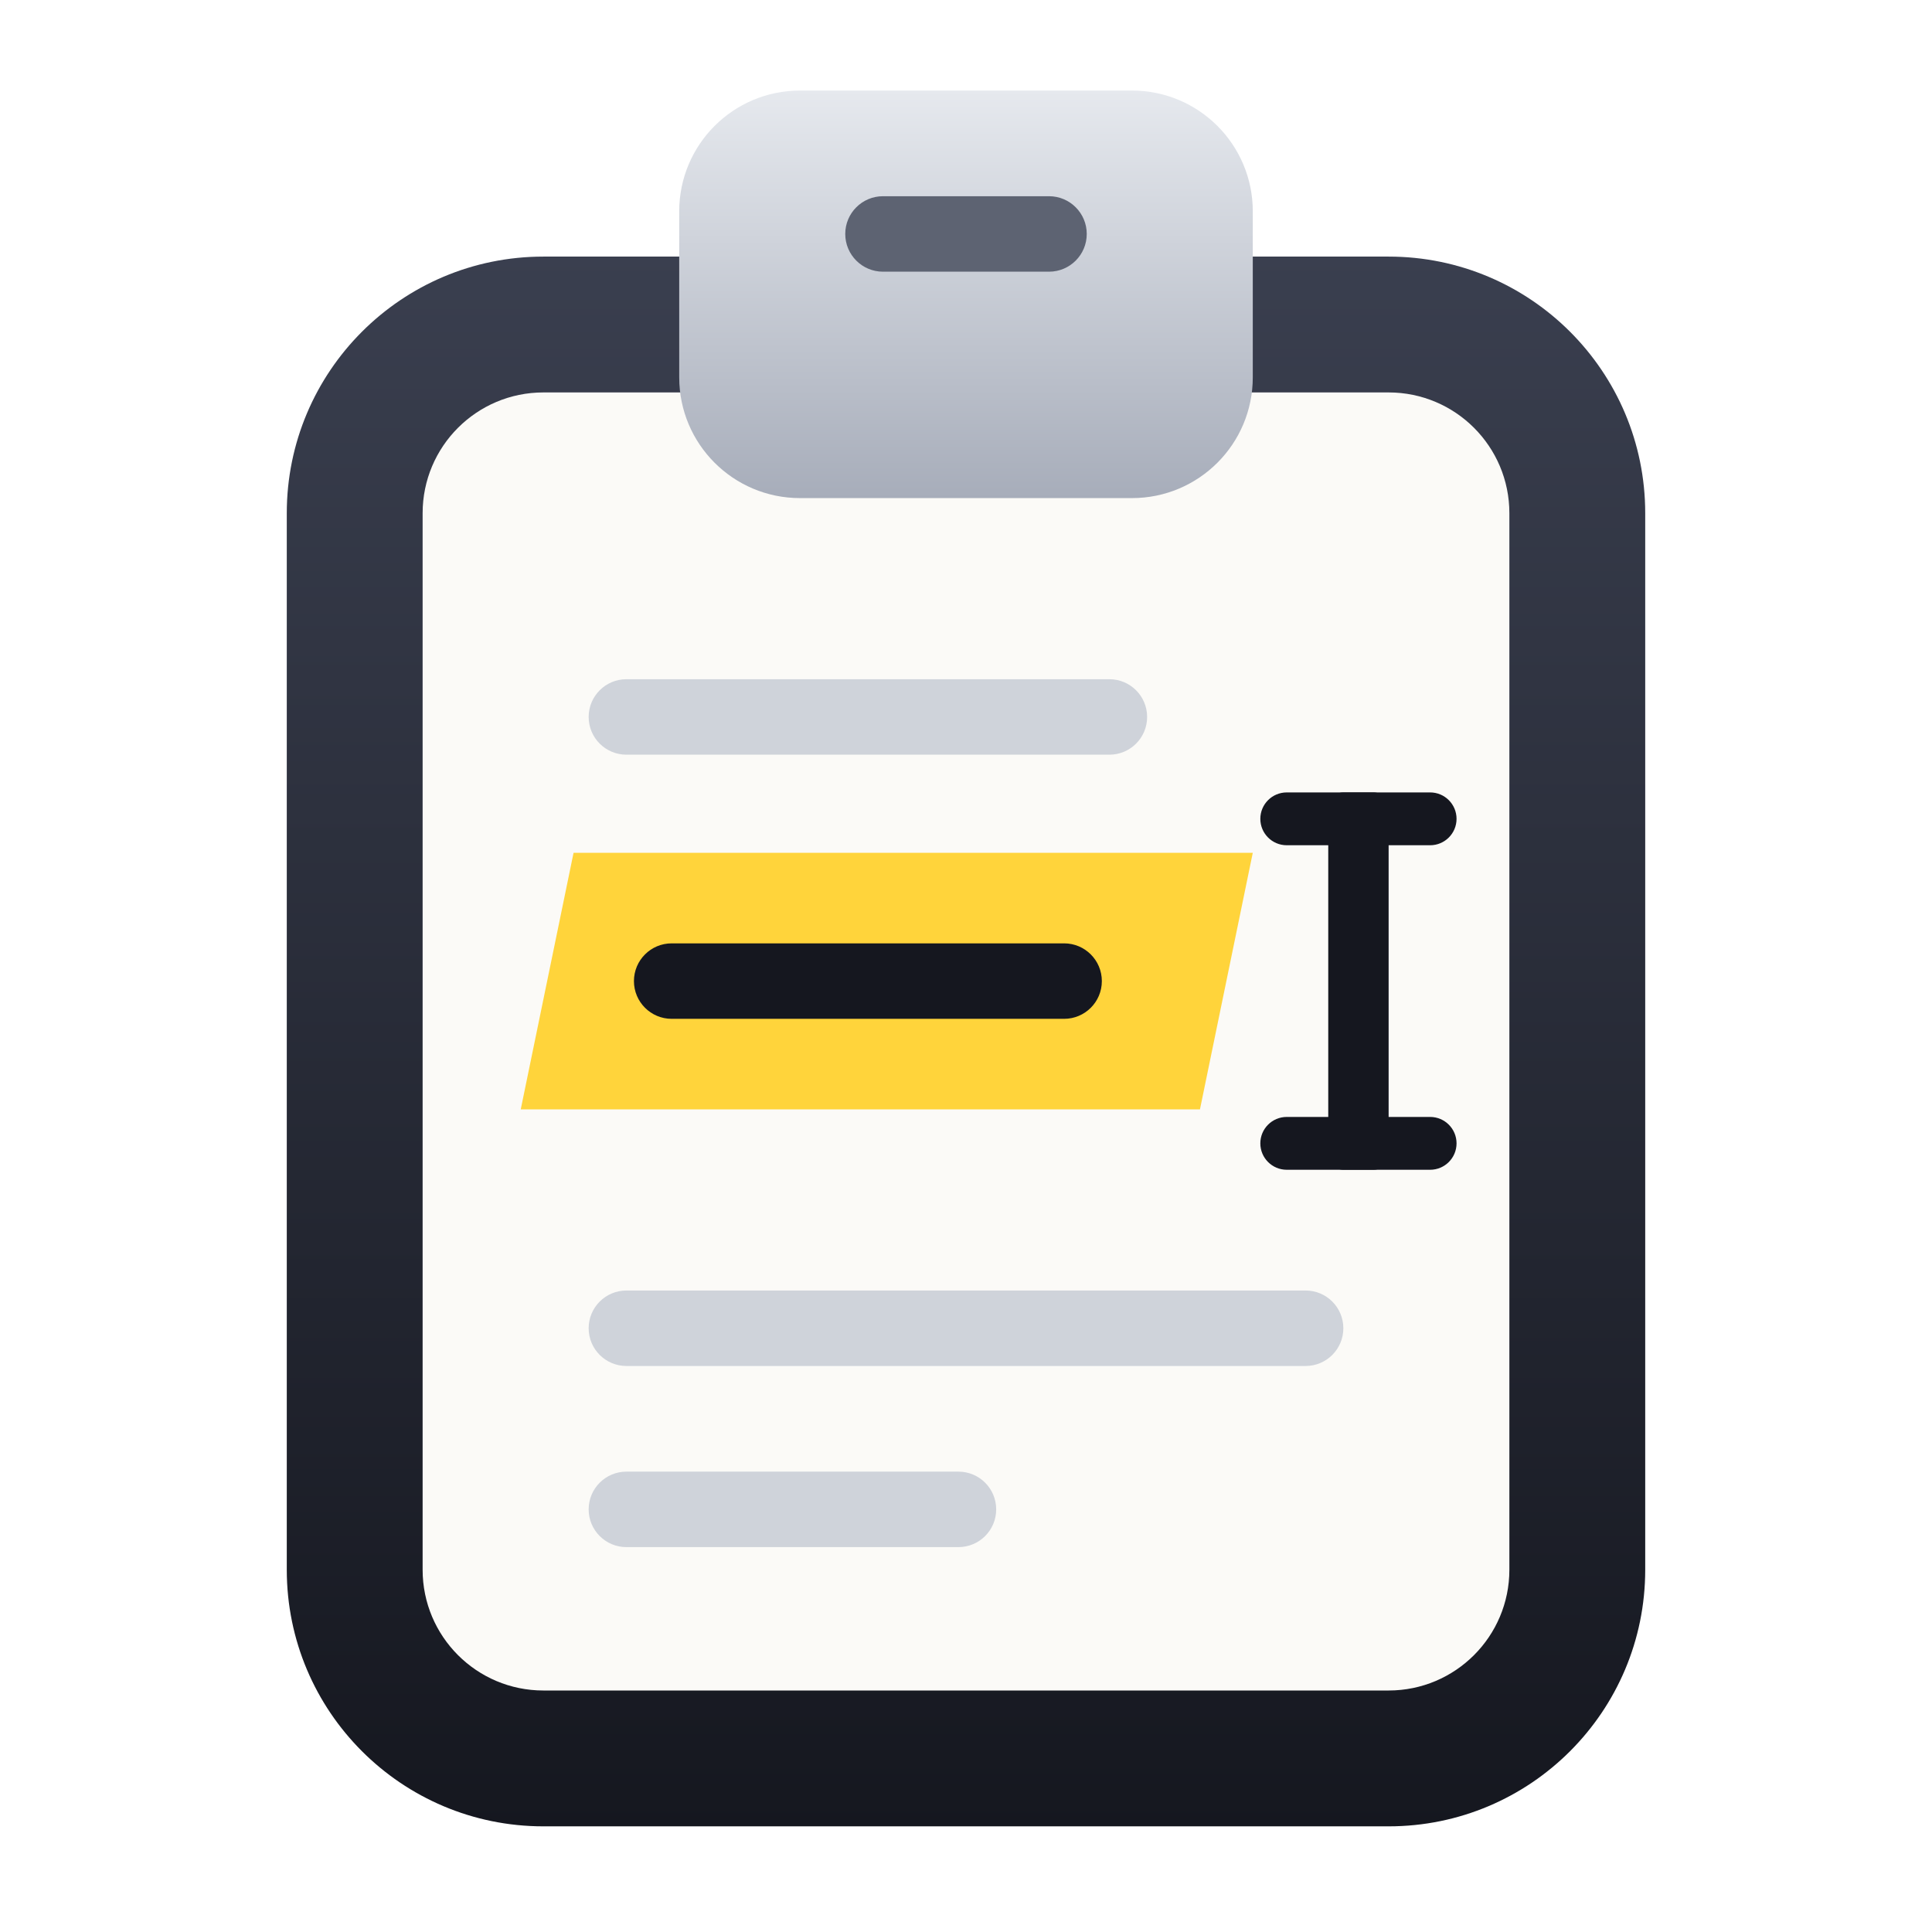
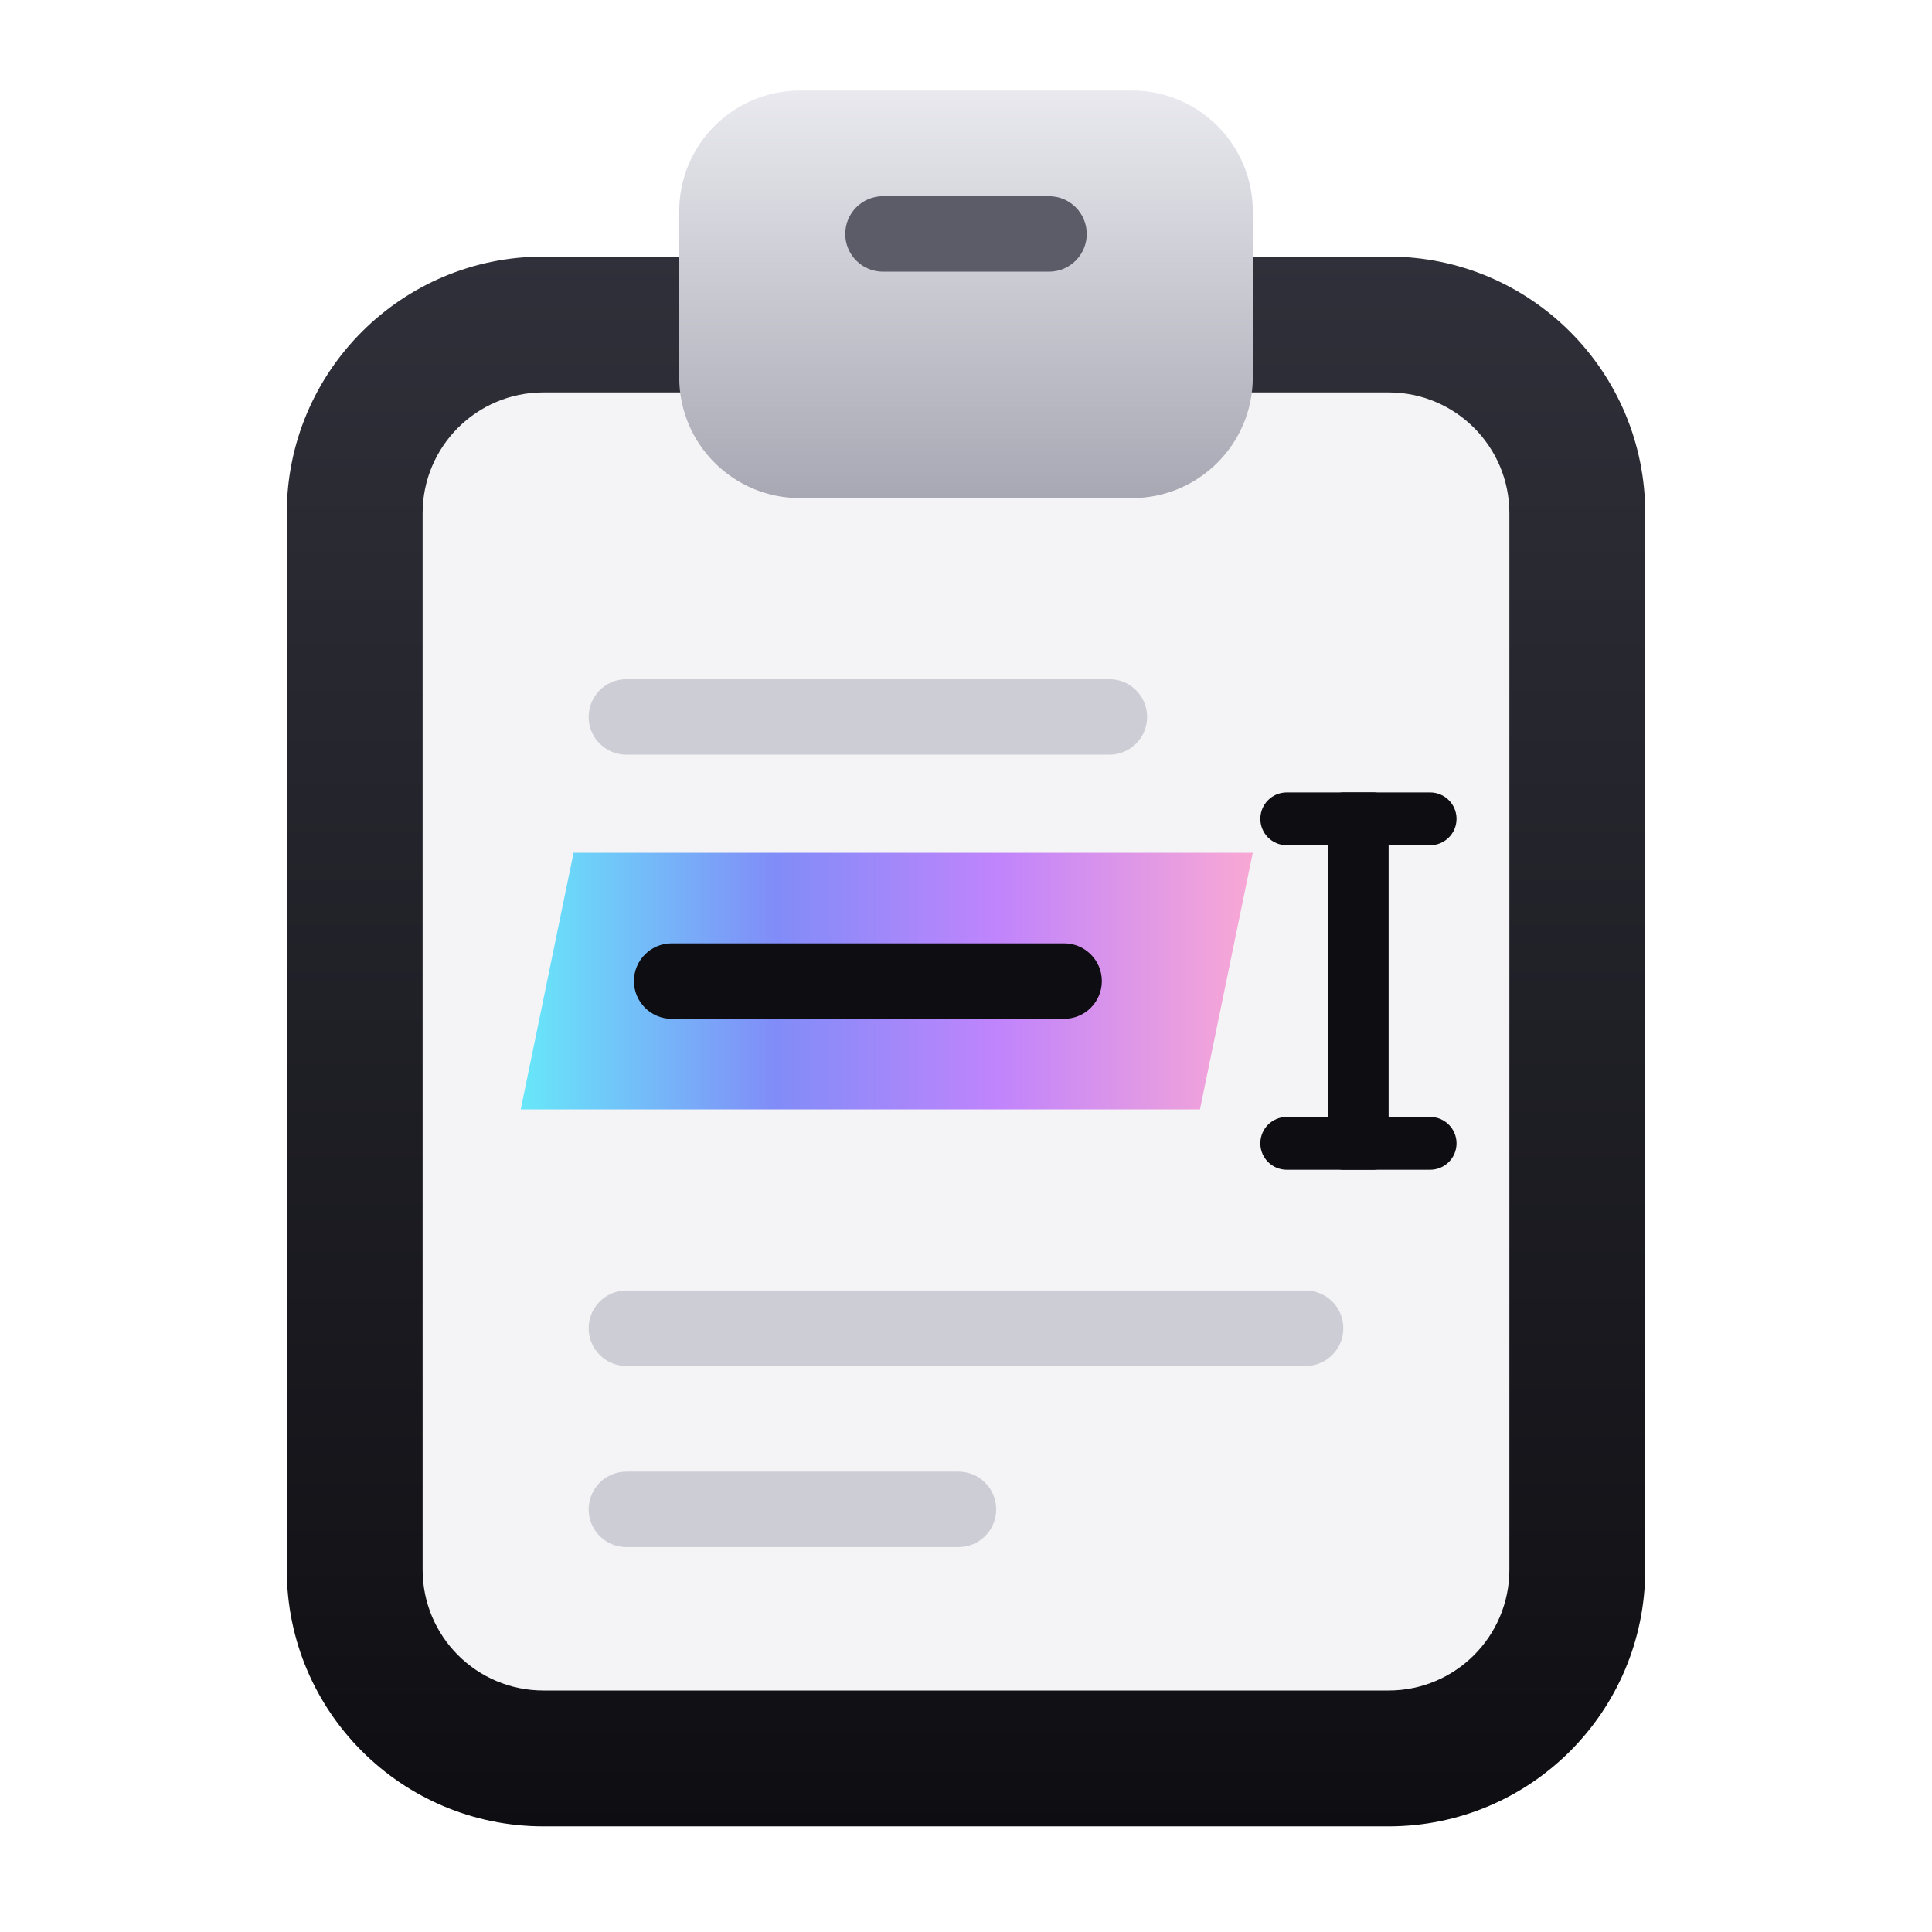
<svg xmlns="http://www.w3.org/2000/svg" viewBox="0 0 256 256" width="256" height="256">
  <defs>
    <linearGradient id="board" x1="0" y1="0" x2="0" y2="1">
-       <stop offset="0" stop-color="#3A3F4F" />
-       <stop offset="1" stop-color="#15171F" />
+       <stop offset="0" stop-color="#30303A" />
+       <stop offset="1" stop-color="#0E0E12" />
    </linearGradient>
    <linearGradient id="clip" x1="0" y1="0" x2="0" y2="1">
-       <stop offset="0" stop-color="#E6E9EE" />
-       <stop offset="1" stop-color="#A7ADBA" />
+       <stop offset="0" stop-color="#E9E9EF" />
+       <stop offset="1" stop-color="#A8A8B4" />
+     </linearGradient>
+     <linearGradient id="opal" x1="0" y1="0" x2="1" y2="0">
+       <stop offset="0" stop-color="#67E8F9" />
+       <stop offset="0.35" stop-color="#818CF8" />
+       <stop offset="0.65" stop-color="#C084FC" />
+       <stop offset="1" stop-color="#F9A8D4" />
    </linearGradient>
  </defs>
  <rect x="38" y="34" width="180" height="208" rx="34" fill="url(#board)" />
-   <rect x="56" y="52" width="144" height="172" rx="16" fill="#FBFAF7" />
+   <rect x="56" y="52" width="144" height="172" rx="16" fill="#F4F4F6" />
  <rect x="90" y="12" width="76" height="54" rx="16" fill="url(#clip)" />
-   <rect x="112" y="26" width="32" height="10" rx="5" fill="#5D6372" />
-   <rect x="78" y="90" width="74" height="10" rx="5" fill="#CFD3DA" />
-   <path d="M76,113 L166,113 L159,147 L69,147 Z" fill="#FFD43B" />
-   <rect x="84" y="125" width="62" height="10" rx="5" fill="#15171F" />
-   <rect x="176" y="105" width="8" height="50" rx="2" fill="#15171F" />
-   <rect x="167" y="105" width="26" height="7" rx="3.5" fill="#15171F" />
-   <rect x="167" y="148" width="26" height="7" rx="3.5" fill="#15171F" />
-   <rect x="78" y="171" width="100" height="10" rx="5" fill="#CFD3DA" />
-   <rect x="78" y="195" width="54" height="10" rx="5" fill="#CFD3DA" />
+   <rect x="112" y="26" width="32" height="10" rx="5" fill="#5C5C68" />
+   <rect x="78" y="90" width="74" height="10" rx="5" fill="#CDCDD6" />
+   <path d="M76,113 L166,113 L159,147 L69,147 Z" fill="url(#opal)" />
+   <rect x="84" y="125" width="62" height="10" rx="5" fill="#0E0E12" />
+   <rect x="176" y="105" width="8" height="50" rx="2" fill="#0E0E12" />
+   <rect x="167" y="105" width="26" height="7" rx="3.5" fill="#0E0E12" />
+   <rect x="167" y="148" width="26" height="7" rx="3.5" fill="#0E0E12" />
+   <rect x="78" y="171" width="100" height="10" rx="5" fill="#CDCDD6" />
+   <rect x="78" y="195" width="54" height="10" rx="5" fill="#CDCDD6" />
</svg>
